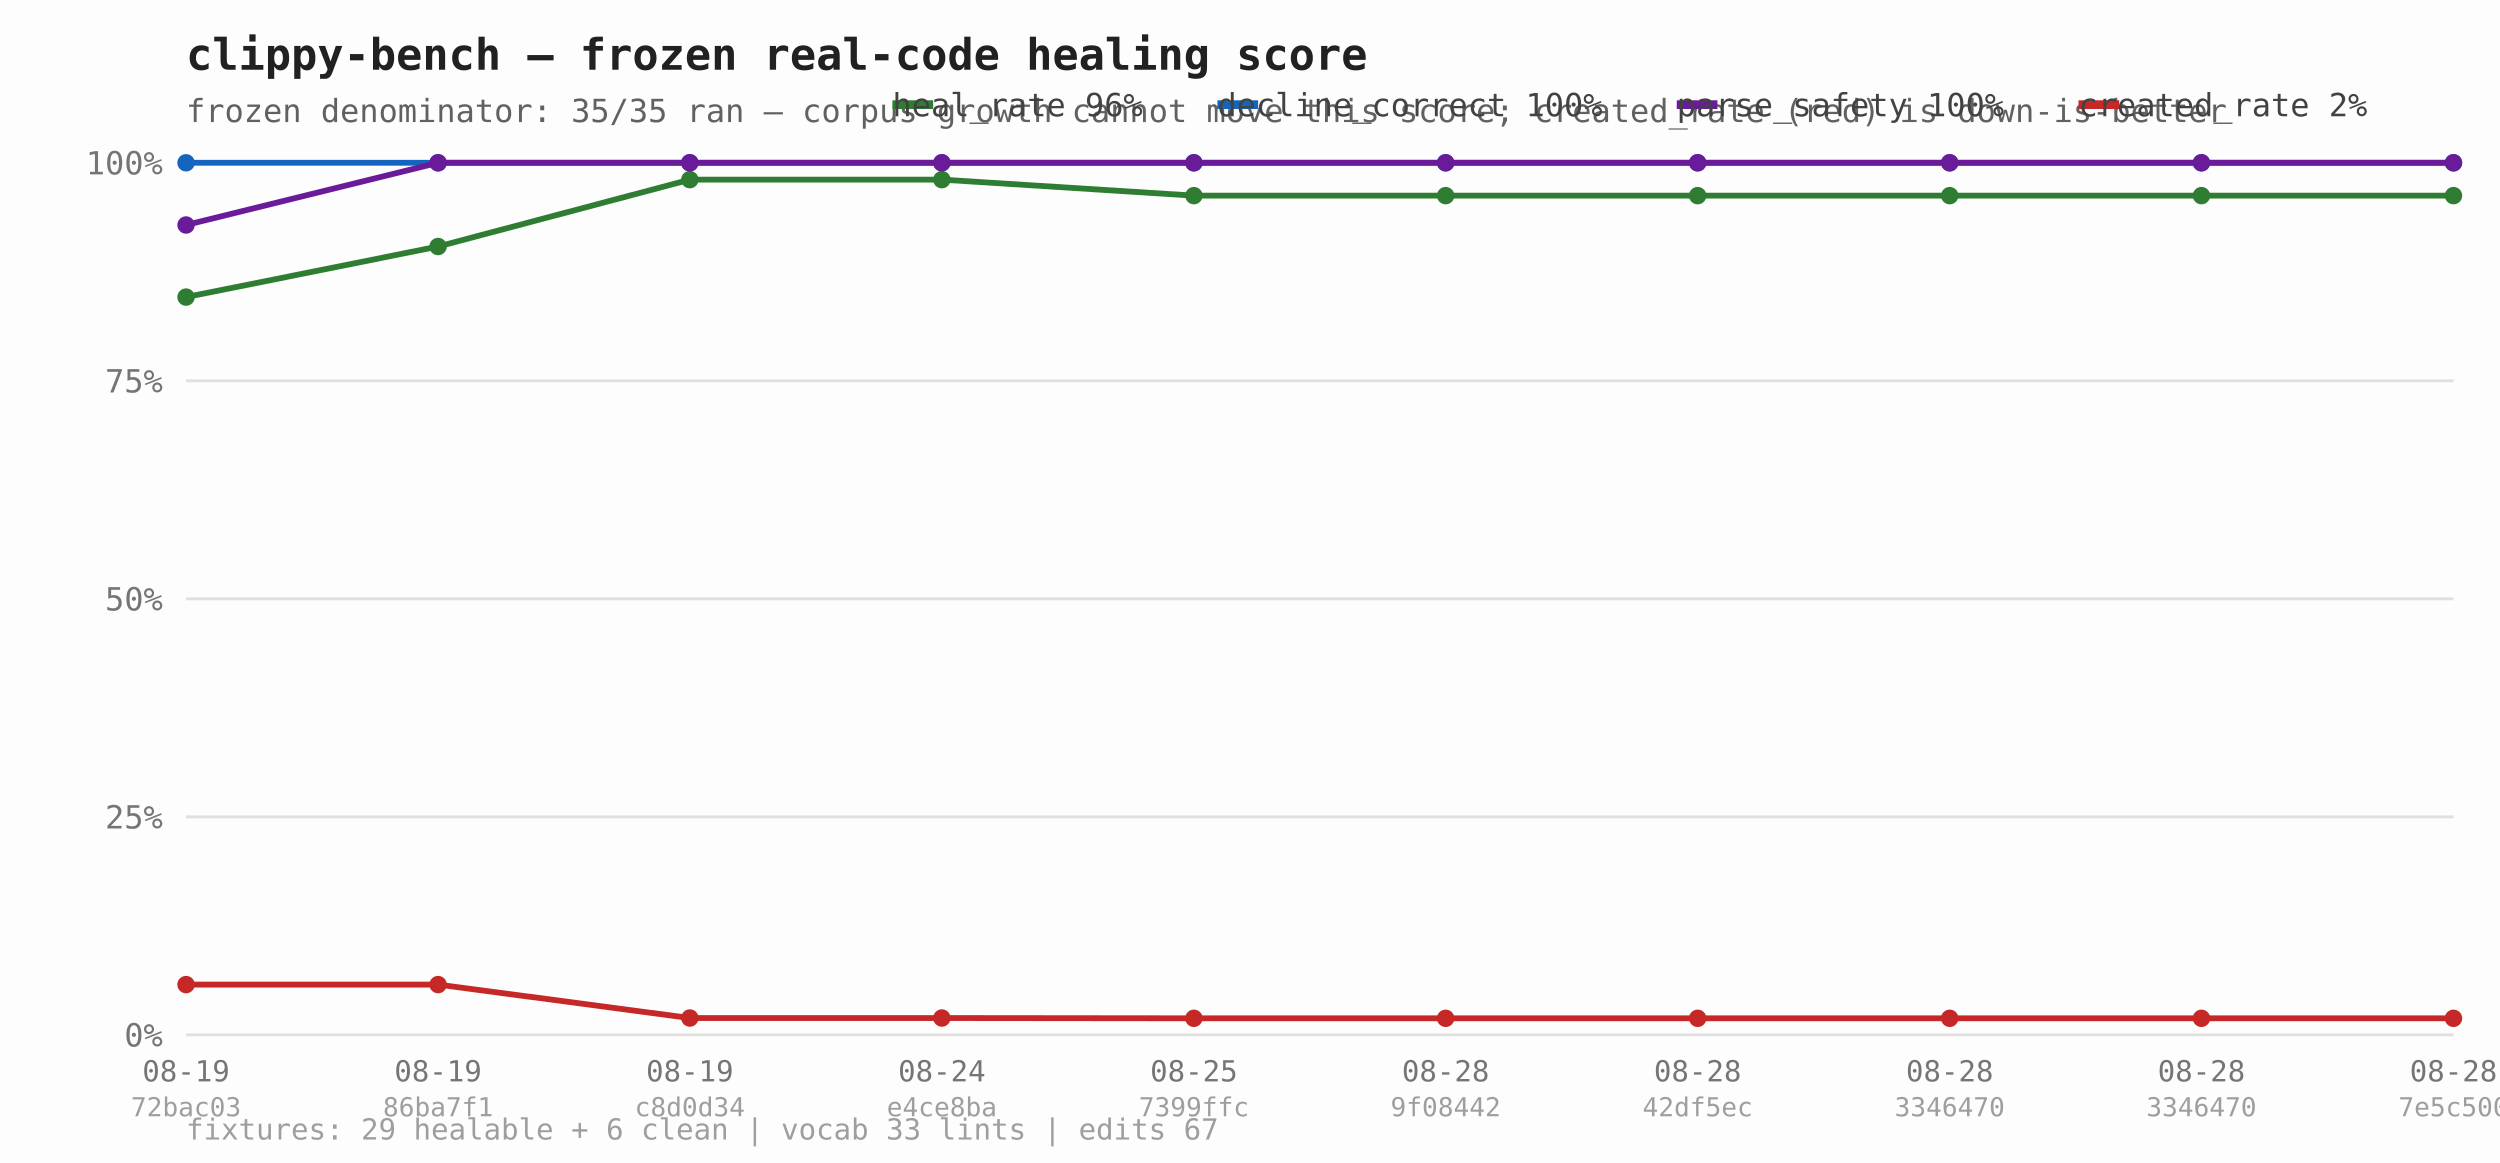
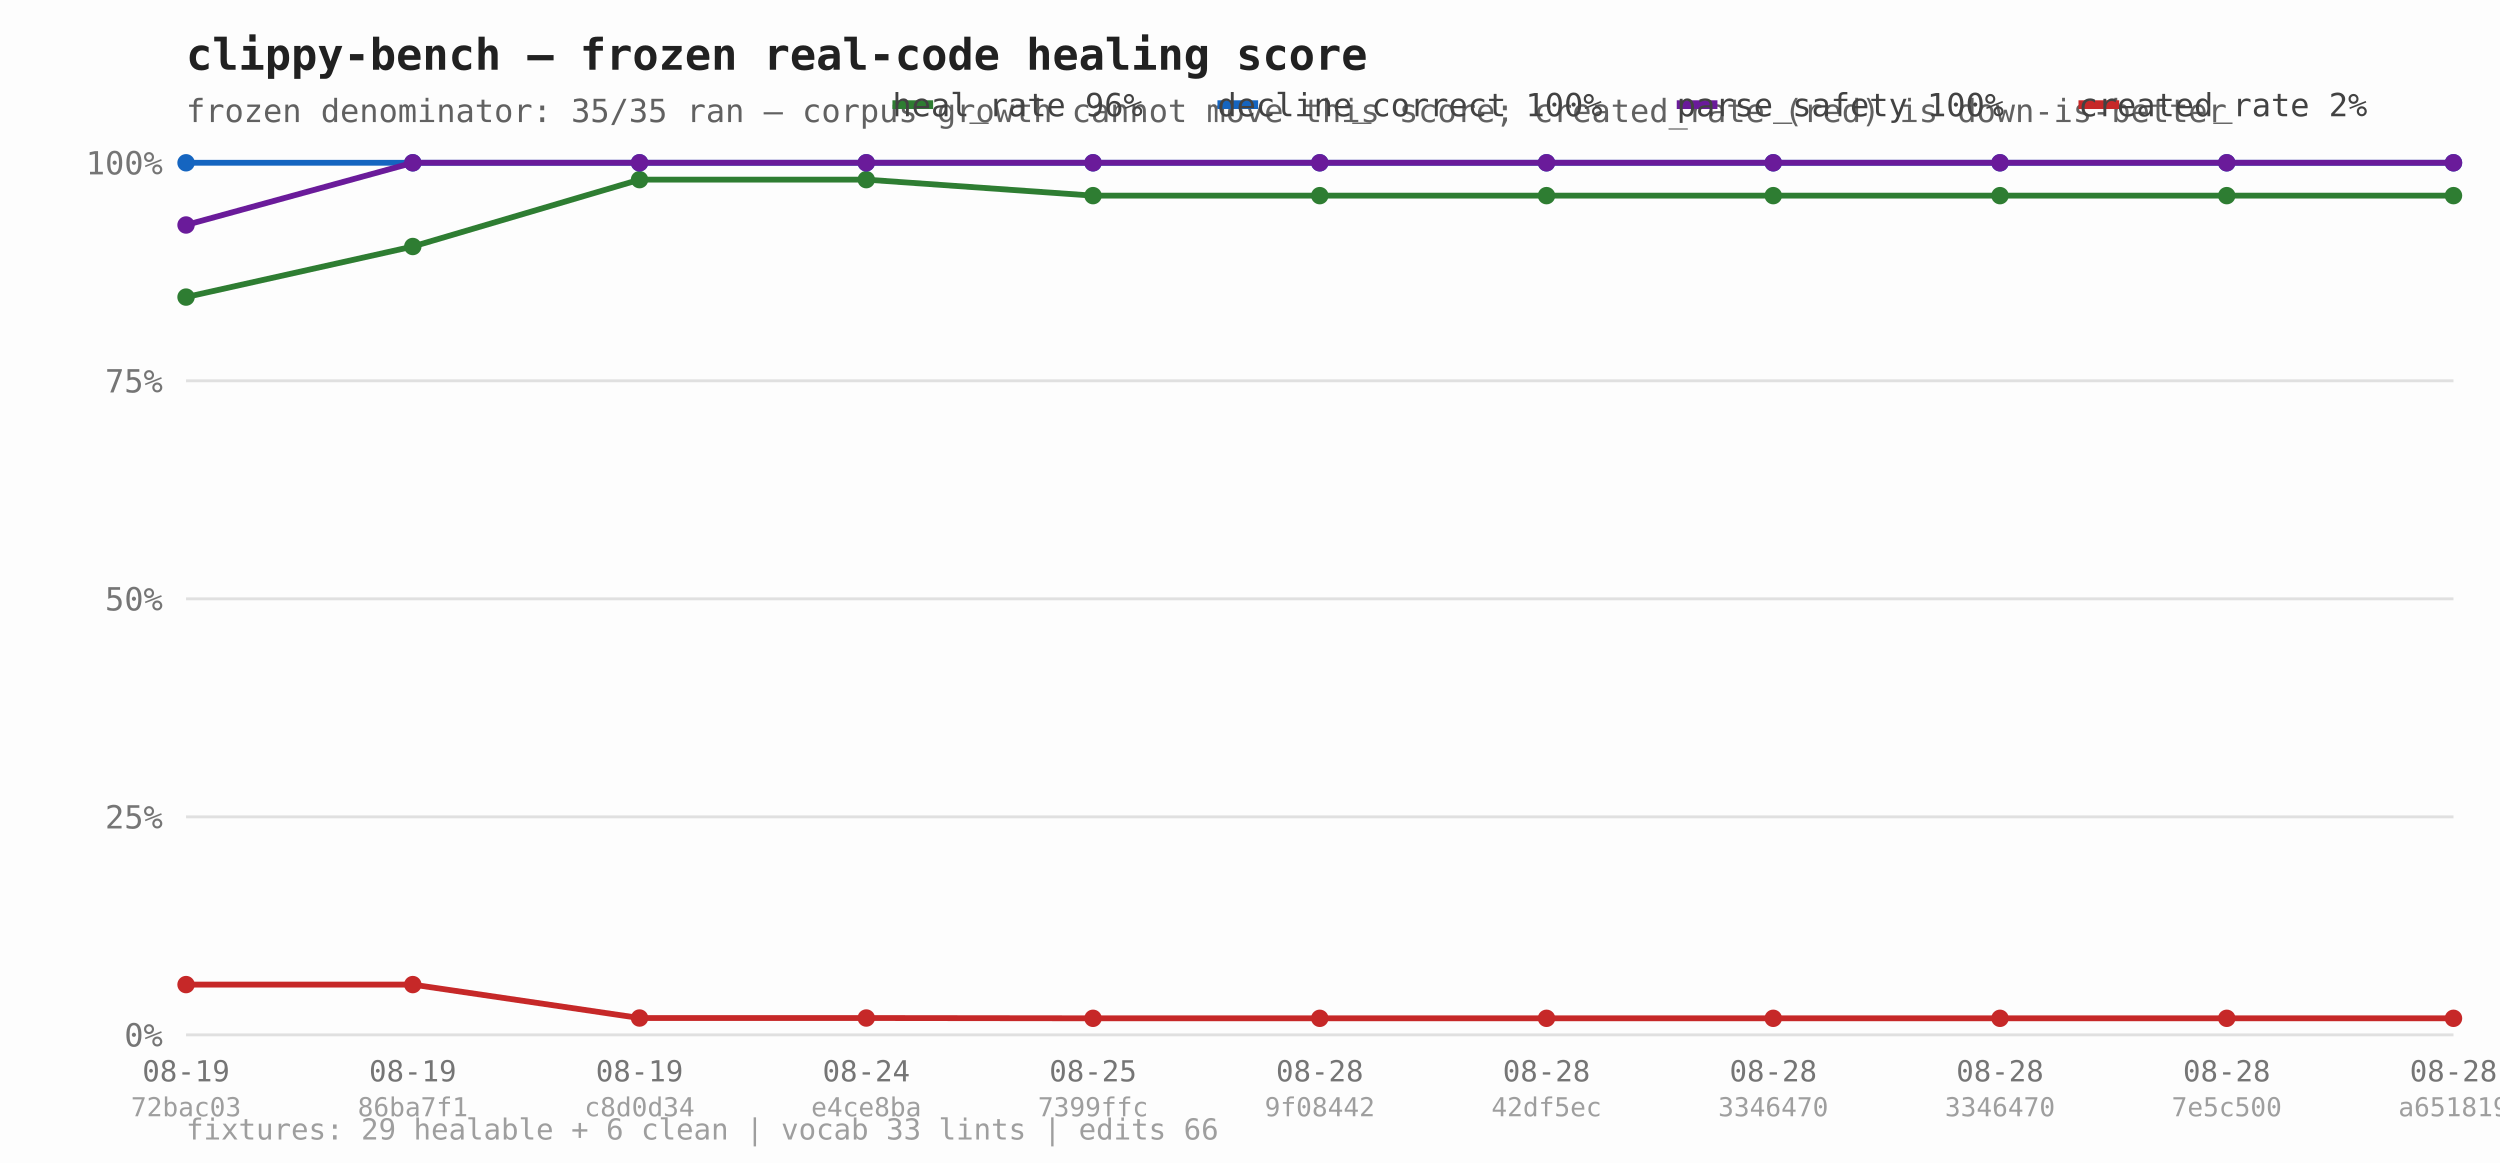
<svg xmlns="http://www.w3.org/2000/svg" width="860" height="400" viewBox="0 0 860 400" font-family="ui-monospace,Menlo,monospace">
  <rect width="100%" height="100%" fill="#fdfdfd" />
  <text x="64" y="24" font-size="15" font-weight="bold" fill="#212121">clippy-bench — frozen real-code healing score</text>
  <text x="64" y="42" font-size="11" fill="#616161">frozen denominator: 35/35 ran — corpus growth cannot move this score; created_rate (red) is down-is-better</text>
  <line x1="64" y1="356.0" x2="844" y2="356.0" stroke="#e0e0e0" stroke-width="1" />
  <text x="56" y="360.0" font-size="11" fill="#757575" text-anchor="end">0%</text>
  <line x1="64" y1="281.0" x2="844" y2="281.0" stroke="#e0e0e0" stroke-width="1" />
  <text x="56" y="285.0" font-size="11" fill="#757575" text-anchor="end">25%</text>
  <line x1="64" y1="206.0" x2="844" y2="206.0" stroke="#e0e0e0" stroke-width="1" />
  <text x="56" y="210.0" font-size="11" fill="#757575" text-anchor="end">50%</text>
  <line x1="64" y1="131.0" x2="844" y2="131.0" stroke="#e0e0e0" stroke-width="1" />
  <text x="56" y="135.0" font-size="11" fill="#757575" text-anchor="end">75%</text>
  <line x1="64" y1="56.0" x2="844" y2="56.0" stroke="#e0e0e0" stroke-width="1" />
  <text x="56" y="60.0" font-size="11" fill="#757575" text-anchor="end">100%</text>
  <line x1="715.0" y1="36" x2="729.0" y2="36" stroke="#c62828" stroke-width="3" />
  <text x="715.0" y="40" font-size="11" fill="#424242">created_rate 2%</text>
  <line x1="576.8" y1="36" x2="590.8" y2="36" stroke="#6a1b9a" stroke-width="3" />
  <text x="576.8" y="40" font-size="11" fill="#424242">parse_safety 100%</text>
  <line x1="418.8" y1="36" x2="432.8" y2="36" stroke="#1565c0" stroke-width="3" />
  <text x="418.8" y="40" font-size="11" fill="#424242">decline_correct 100%</text>
  <line x1="307.0" y1="36" x2="321.0" y2="36" stroke="#2e7d32" stroke-width="3" />
  <text x="307.0" y="40" font-size="11" fill="#424242">heal_rate 96%</text>
-   <path d="M 64.0 102.2 L 150.7 84.8 L 237.3 61.8 L 324.0 61.8 L 410.7 67.3 L 497.3 67.3 L 584.0 67.3 L 670.7 67.3 L 757.3 67.3 L 844.0 67.3" fill="none" stroke="#2e7d32" stroke-width="2" stroke-linejoin="round" stroke-linecap="round" />
+   <path d="M 64.0 102.2 L 142.0 84.8 L 220.0 61.8 L 298.0 61.8 L 376.0 67.3 L 454.0 67.3 L 532.0 67.3 L 610.0 67.3 L 688.0 67.3 L 766.0 67.3 L 844.0 67.3" fill="none" stroke="#2e7d32" stroke-width="2" stroke-linejoin="round" stroke-linecap="round" />
  <circle cx="64.0" cy="102.2" r="3" fill="#2e7d32" />
-   <circle cx="150.7" cy="84.8" r="3" fill="#2e7d32" />
-   <circle cx="237.3" cy="61.8" r="3" fill="#2e7d32" />
-   <circle cx="324.0" cy="61.8" r="3" fill="#2e7d32" />
-   <circle cx="410.7" cy="67.3" r="3" fill="#2e7d32" />
-   <circle cx="497.3" cy="67.3" r="3" fill="#2e7d32" />
-   <circle cx="584.0" cy="67.3" r="3" fill="#2e7d32" />
-   <circle cx="670.7" cy="67.3" r="3" fill="#2e7d32" />
-   <circle cx="757.3" cy="67.3" r="3" fill="#2e7d32" />
+   <circle cx="142.0" cy="84.8" r="3" fill="#2e7d32" />
+   <circle cx="220.0" cy="61.8" r="3" fill="#2e7d32" />
+   <circle cx="298.0" cy="61.8" r="3" fill="#2e7d32" />
+   <circle cx="376.0" cy="67.3" r="3" fill="#2e7d32" />
+   <circle cx="454.0" cy="67.3" r="3" fill="#2e7d32" />
+   <circle cx="532.0" cy="67.3" r="3" fill="#2e7d32" />
+   <circle cx="610.0" cy="67.3" r="3" fill="#2e7d32" />
+   <circle cx="688.0" cy="67.3" r="3" fill="#2e7d32" />
+   <circle cx="766.0" cy="67.3" r="3" fill="#2e7d32" />
  <circle cx="844.0" cy="67.3" r="3" fill="#2e7d32" />
-   <path d="M 64.0 56.0 L 150.7 56.0 L 237.3 56.0 L 324.0 56.0 L 410.7 56.0 L 497.3 56.0 L 584.0 56.0 L 670.7 56.0 L 757.3 56.0 L 844.0 56.0" fill="none" stroke="#1565c0" stroke-width="2" stroke-linejoin="round" stroke-linecap="round" />
+   <path d="M 64.0 56.0 L 142.0 56.0 L 220.0 56.0 L 298.0 56.0 L 376.0 56.0 L 454.0 56.0 L 532.0 56.0 L 610.0 56.0 L 688.0 56.0 L 766.0 56.0 L 844.0 56.0" fill="none" stroke="#1565c0" stroke-width="2" stroke-linejoin="round" stroke-linecap="round" />
  <circle cx="64.0" cy="56.0" r="3" fill="#1565c0" />
-   <circle cx="150.7" cy="56.0" r="3" fill="#1565c0" />
-   <circle cx="237.3" cy="56.0" r="3" fill="#1565c0" />
-   <circle cx="324.0" cy="56.0" r="3" fill="#1565c0" />
-   <circle cx="410.7" cy="56.0" r="3" fill="#1565c0" />
-   <circle cx="497.3" cy="56.0" r="3" fill="#1565c0" />
-   <circle cx="584.0" cy="56.0" r="3" fill="#1565c0" />
-   <circle cx="670.7" cy="56.0" r="3" fill="#1565c0" />
-   <circle cx="757.3" cy="56.0" r="3" fill="#1565c0" />
+   <circle cx="142.0" cy="56.0" r="3" fill="#1565c0" />
+   <circle cx="220.0" cy="56.0" r="3" fill="#1565c0" />
+   <circle cx="298.0" cy="56.0" r="3" fill="#1565c0" />
+   <circle cx="376.0" cy="56.0" r="3" fill="#1565c0" />
+   <circle cx="454.0" cy="56.0" r="3" fill="#1565c0" />
+   <circle cx="532.0" cy="56.0" r="3" fill="#1565c0" />
+   <circle cx="610.0" cy="56.0" r="3" fill="#1565c0" />
+   <circle cx="688.0" cy="56.0" r="3" fill="#1565c0" />
+   <circle cx="766.0" cy="56.0" r="3" fill="#1565c0" />
  <circle cx="844.0" cy="56.0" r="3" fill="#1565c0" />
-   <path d="M 64.0 77.4 L 150.7 56.0 L 237.3 56.0 L 324.0 56.0 L 410.7 56.0 L 497.3 56.0 L 584.0 56.0 L 670.7 56.0 L 757.3 56.0 L 844.0 56.0" fill="none" stroke="#6a1b9a" stroke-width="2" stroke-linejoin="round" stroke-linecap="round" />
+   <path d="M 64.0 77.4 L 142.0 56.0 L 220.0 56.0 L 298.0 56.0 L 376.0 56.0 L 454.0 56.0 L 532.0 56.0 L 610.0 56.0 L 688.0 56.0 L 766.0 56.0 L 844.0 56.0" fill="none" stroke="#6a1b9a" stroke-width="2" stroke-linejoin="round" stroke-linecap="round" />
  <circle cx="64.0" cy="77.4" r="3" fill="#6a1b9a" />
-   <circle cx="150.7" cy="56.0" r="3" fill="#6a1b9a" />
-   <circle cx="237.3" cy="56.0" r="3" fill="#6a1b9a" />
-   <circle cx="324.0" cy="56.0" r="3" fill="#6a1b9a" />
-   <circle cx="410.7" cy="56.0" r="3" fill="#6a1b9a" />
-   <circle cx="497.3" cy="56.0" r="3" fill="#6a1b9a" />
-   <circle cx="584.0" cy="56.0" r="3" fill="#6a1b9a" />
-   <circle cx="670.7" cy="56.0" r="3" fill="#6a1b9a" />
-   <circle cx="757.3" cy="56.0" r="3" fill="#6a1b9a" />
+   <circle cx="142.0" cy="56.0" r="3" fill="#6a1b9a" />
+   <circle cx="220.0" cy="56.0" r="3" fill="#6a1b9a" />
+   <circle cx="298.0" cy="56.0" r="3" fill="#6a1b9a" />
+   <circle cx="376.0" cy="56.0" r="3" fill="#6a1b9a" />
+   <circle cx="454.0" cy="56.0" r="3" fill="#6a1b9a" />
+   <circle cx="532.0" cy="56.0" r="3" fill="#6a1b9a" />
+   <circle cx="610.0" cy="56.0" r="3" fill="#6a1b9a" />
+   <circle cx="688.0" cy="56.0" r="3" fill="#6a1b9a" />
+   <circle cx="766.0" cy="56.0" r="3" fill="#6a1b9a" />
  <circle cx="844.0" cy="56.0" r="3" fill="#6a1b9a" />
-   <path d="M 64.0 338.7 L 150.7 338.7 L 237.3 350.2 L 324.0 350.2 L 410.7 350.3 L 497.3 350.3 L 584.0 350.3 L 670.7 350.3 L 757.3 350.3 L 844.0 350.3" fill="none" stroke="#c62828" stroke-width="2" stroke-linejoin="round" stroke-linecap="round" />
+   <path d="M 64.0 338.7 L 142.0 338.7 L 220.0 350.2 L 298.0 350.2 L 376.0 350.3 L 454.0 350.3 L 532.0 350.3 L 610.0 350.3 L 688.0 350.3 L 766.0 350.3 L 844.0 350.3" fill="none" stroke="#c62828" stroke-width="2" stroke-linejoin="round" stroke-linecap="round" />
  <circle cx="64.0" cy="338.7" r="3" fill="#c62828" />
-   <circle cx="150.7" cy="338.7" r="3" fill="#c62828" />
-   <circle cx="237.3" cy="350.2" r="3" fill="#c62828" />
-   <circle cx="324.0" cy="350.2" r="3" fill="#c62828" />
-   <circle cx="410.7" cy="350.3" r="3" fill="#c62828" />
-   <circle cx="497.3" cy="350.3" r="3" fill="#c62828" />
-   <circle cx="584.0" cy="350.3" r="3" fill="#c62828" />
-   <circle cx="670.7" cy="350.3" r="3" fill="#c62828" />
-   <circle cx="757.3" cy="350.3" r="3" fill="#c62828" />
+   <circle cx="142.0" cy="338.7" r="3" fill="#c62828" />
+   <circle cx="220.0" cy="350.2" r="3" fill="#c62828" />
+   <circle cx="298.0" cy="350.2" r="3" fill="#c62828" />
+   <circle cx="376.0" cy="350.3" r="3" fill="#c62828" />
+   <circle cx="454.0" cy="350.3" r="3" fill="#c62828" />
+   <circle cx="532.0" cy="350.3" r="3" fill="#c62828" />
+   <circle cx="610.0" cy="350.3" r="3" fill="#c62828" />
+   <circle cx="688.0" cy="350.3" r="3" fill="#c62828" />
+   <circle cx="766.0" cy="350.3" r="3" fill="#c62828" />
  <circle cx="844.0" cy="350.3" r="3" fill="#c62828" />
  <text x="64.0" y="372.0" font-size="10" fill="#757575" text-anchor="middle">08-19</text>
  <text x="64.0" y="384.0" font-size="9" fill="#9e9e9e" text-anchor="middle">72bac03</text>
-   <text x="150.7" y="372.0" font-size="10" fill="#757575" text-anchor="middle">08-19</text>
-   <text x="150.7" y="384.0" font-size="9" fill="#9e9e9e" text-anchor="middle">86ba7f1</text>
-   <text x="237.3" y="372.0" font-size="10" fill="#757575" text-anchor="middle">08-19</text>
-   <text x="237.3" y="384.0" font-size="9" fill="#9e9e9e" text-anchor="middle">c8d0d34</text>
-   <text x="324.0" y="372.0" font-size="10" fill="#757575" text-anchor="middle">08-24</text>
-   <text x="324.0" y="384.0" font-size="9" fill="#9e9e9e" text-anchor="middle">e4ce8ba</text>
-   <text x="410.7" y="372.0" font-size="10" fill="#757575" text-anchor="middle">08-25</text>
-   <text x="410.7" y="384.0" font-size="9" fill="#9e9e9e" text-anchor="middle">7399ffc</text>
-   <text x="497.3" y="372.0" font-size="10" fill="#757575" text-anchor="middle">08-28</text>
-   <text x="497.3" y="384.0" font-size="9" fill="#9e9e9e" text-anchor="middle">9f08442</text>
-   <text x="584.0" y="372.0" font-size="10" fill="#757575" text-anchor="middle">08-28</text>
-   <text x="584.0" y="384.0" font-size="9" fill="#9e9e9e" text-anchor="middle">42df5ec</text>
-   <text x="670.7" y="372.0" font-size="10" fill="#757575" text-anchor="middle">08-28</text>
-   <text x="670.7" y="384.0" font-size="9" fill="#9e9e9e" text-anchor="middle">3346470</text>
-   <text x="757.3" y="372.0" font-size="10" fill="#757575" text-anchor="middle">08-28</text>
-   <text x="757.3" y="384.0" font-size="9" fill="#9e9e9e" text-anchor="middle">3346470</text>
+   <text x="142.0" y="372.0" font-size="10" fill="#757575" text-anchor="middle">08-19</text>
+   <text x="142.0" y="384.0" font-size="9" fill="#9e9e9e" text-anchor="middle">86ba7f1</text>
+   <text x="220.0" y="372.0" font-size="10" fill="#757575" text-anchor="middle">08-19</text>
+   <text x="220.0" y="384.0" font-size="9" fill="#9e9e9e" text-anchor="middle">c8d0d34</text>
+   <text x="298.0" y="372.0" font-size="10" fill="#757575" text-anchor="middle">08-24</text>
+   <text x="298.0" y="384.0" font-size="9" fill="#9e9e9e" text-anchor="middle">e4ce8ba</text>
+   <text x="376.0" y="372.0" font-size="10" fill="#757575" text-anchor="middle">08-25</text>
+   <text x="376.0" y="384.0" font-size="9" fill="#9e9e9e" text-anchor="middle">7399ffc</text>
+   <text x="454.0" y="372.0" font-size="10" fill="#757575" text-anchor="middle">08-28</text>
+   <text x="454.0" y="384.0" font-size="9" fill="#9e9e9e" text-anchor="middle">9f08442</text>
+   <text x="532.0" y="372.0" font-size="10" fill="#757575" text-anchor="middle">08-28</text>
+   <text x="532.0" y="384.0" font-size="9" fill="#9e9e9e" text-anchor="middle">42df5ec</text>
+   <text x="610.0" y="372.0" font-size="10" fill="#757575" text-anchor="middle">08-28</text>
+   <text x="610.0" y="384.0" font-size="9" fill="#9e9e9e" text-anchor="middle">3346470</text>
+   <text x="688.0" y="372.0" font-size="10" fill="#757575" text-anchor="middle">08-28</text>
+   <text x="688.0" y="384.0" font-size="9" fill="#9e9e9e" text-anchor="middle">3346470</text>
+   <text x="766.0" y="372.0" font-size="10" fill="#757575" text-anchor="middle">08-28</text>
+   <text x="766.0" y="384.0" font-size="9" fill="#9e9e9e" text-anchor="middle">7e5c500</text>
  <text x="844.0" y="372.0" font-size="10" fill="#757575" text-anchor="middle">08-28</text>
-   <text x="844.0" y="384.0" font-size="9" fill="#9e9e9e" text-anchor="middle">7e5c500</text>
-   <text x="64" y="392.0" font-size="10" fill="#9e9e9e">fixtures: 29 healable + 6 clean | vocab 33 lints | edits 67</text>
+   <text x="844.0" y="384.0" font-size="9" fill="#9e9e9e" text-anchor="middle">a651819</text>
+   <text x="64" y="392.0" font-size="10" fill="#9e9e9e">fixtures: 29 healable + 6 clean | vocab 33 lints | edits 66</text>
</svg>
